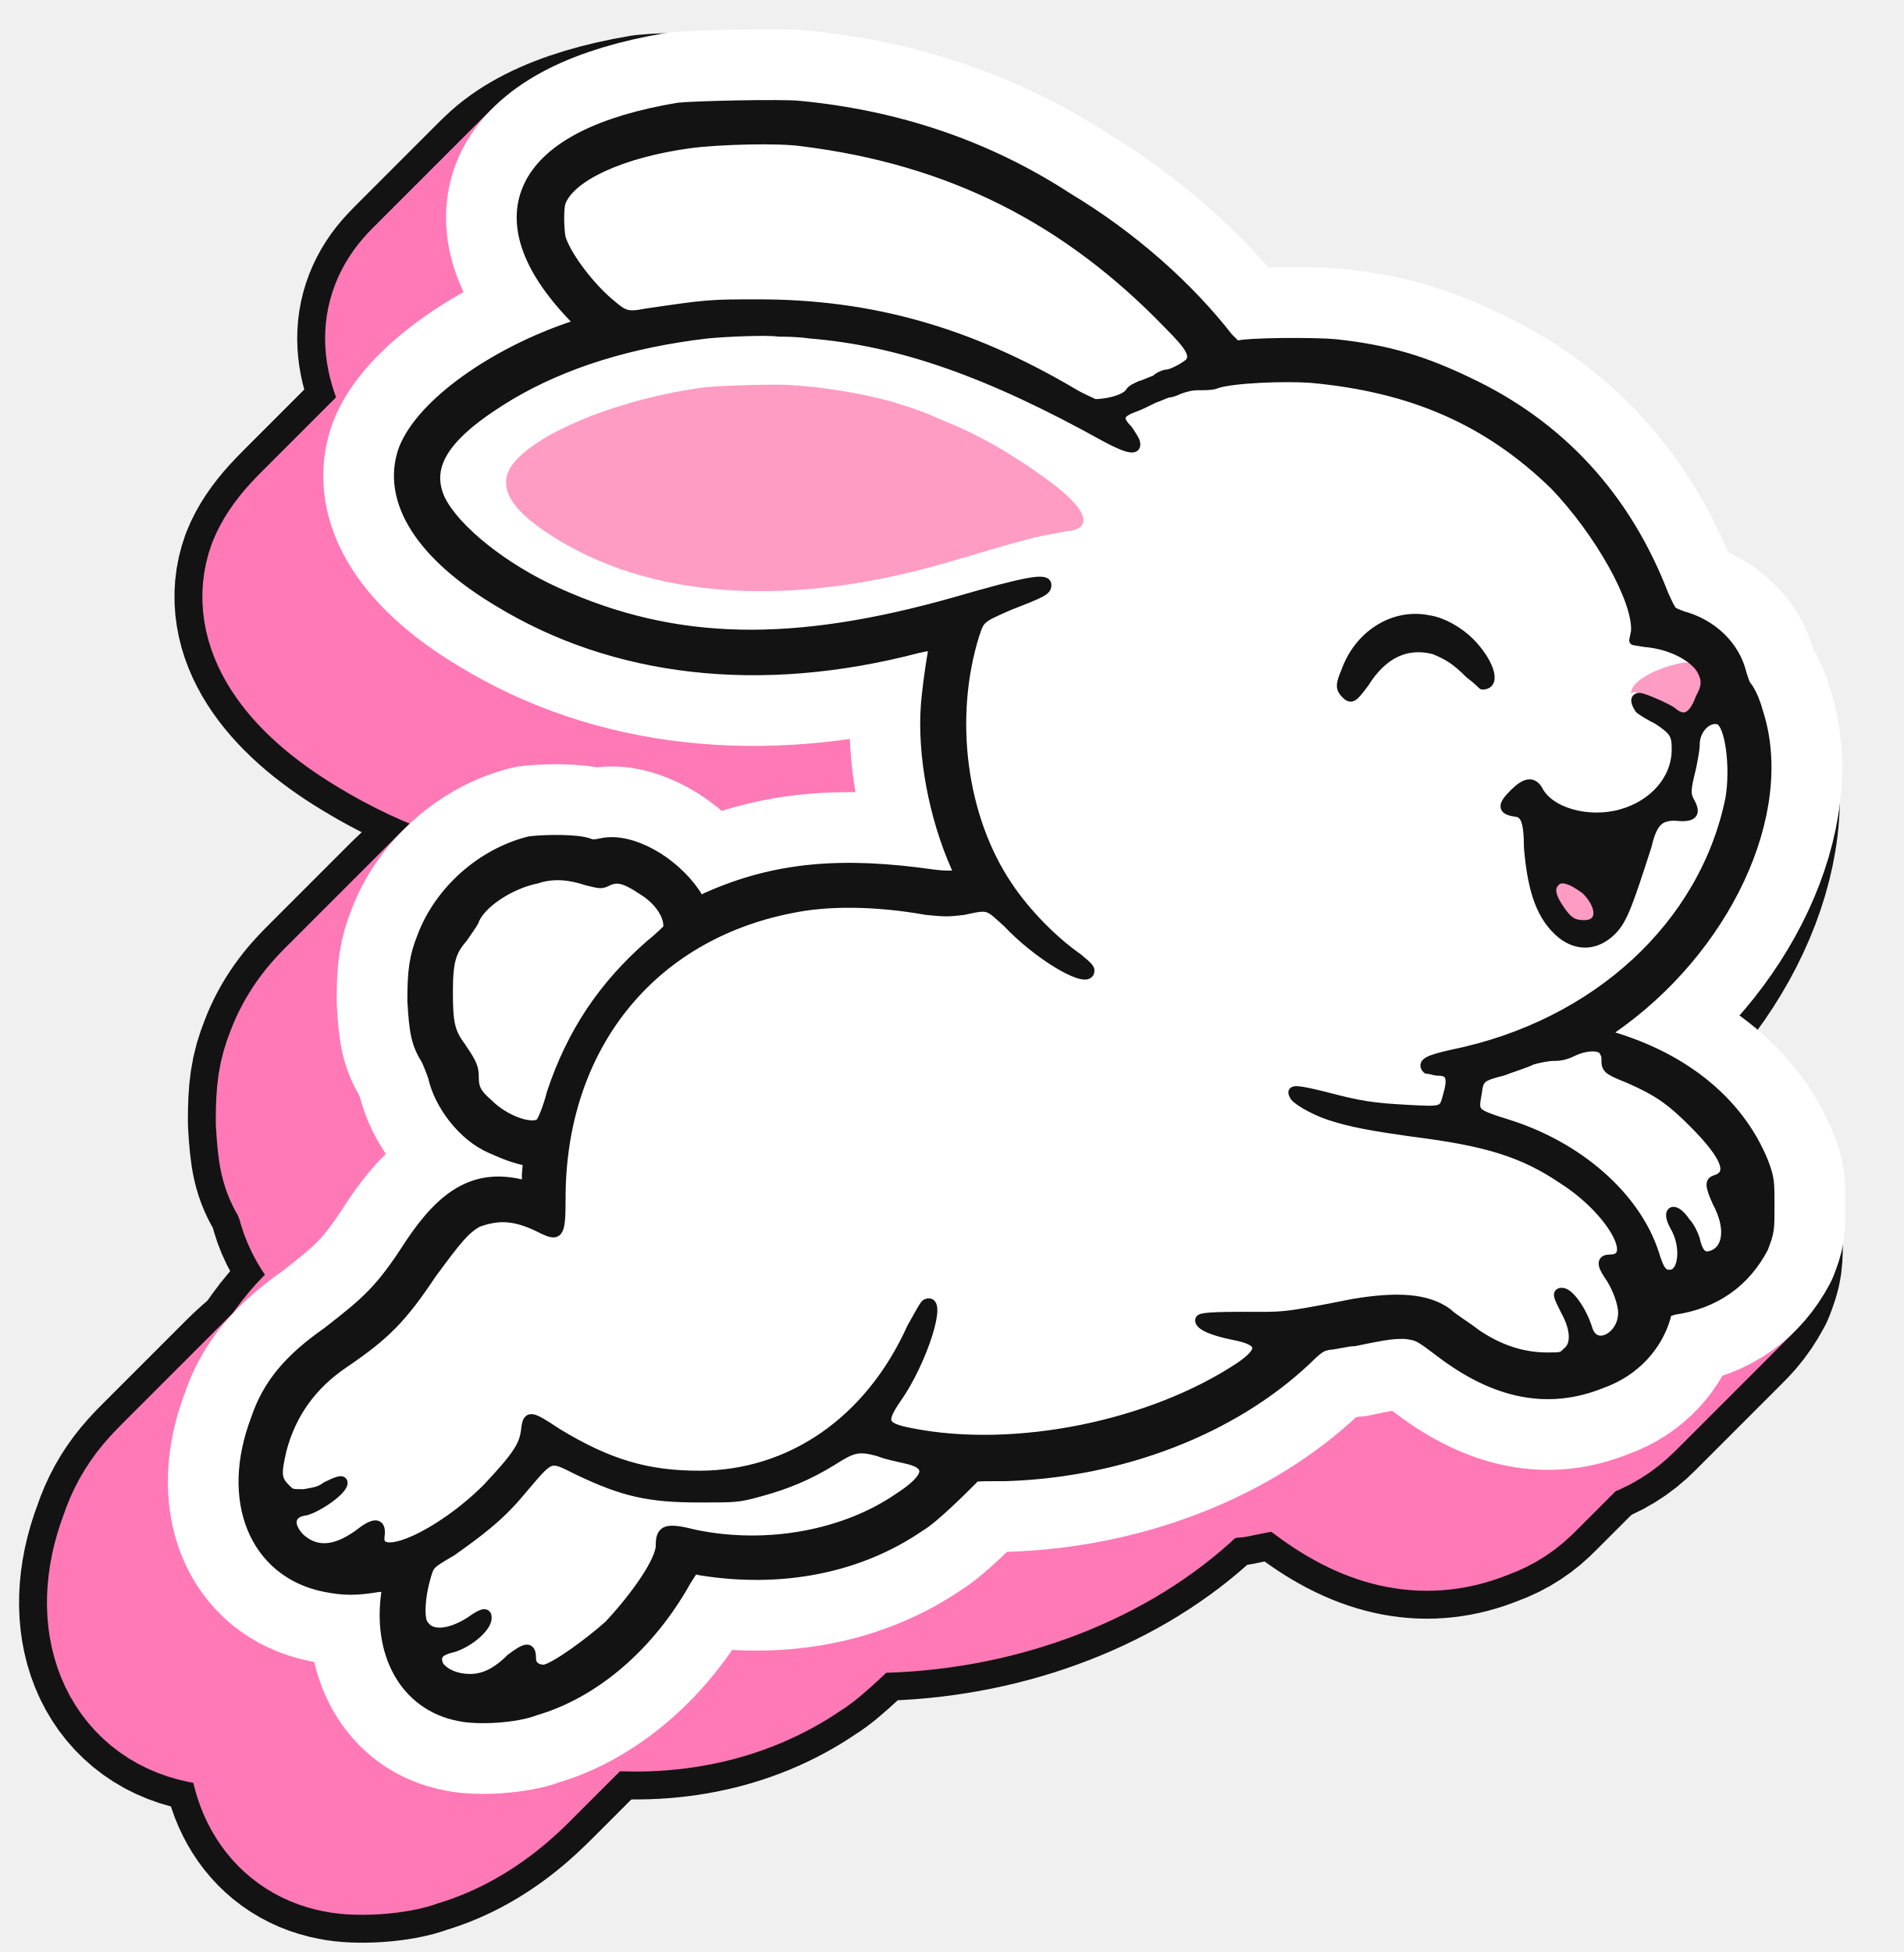
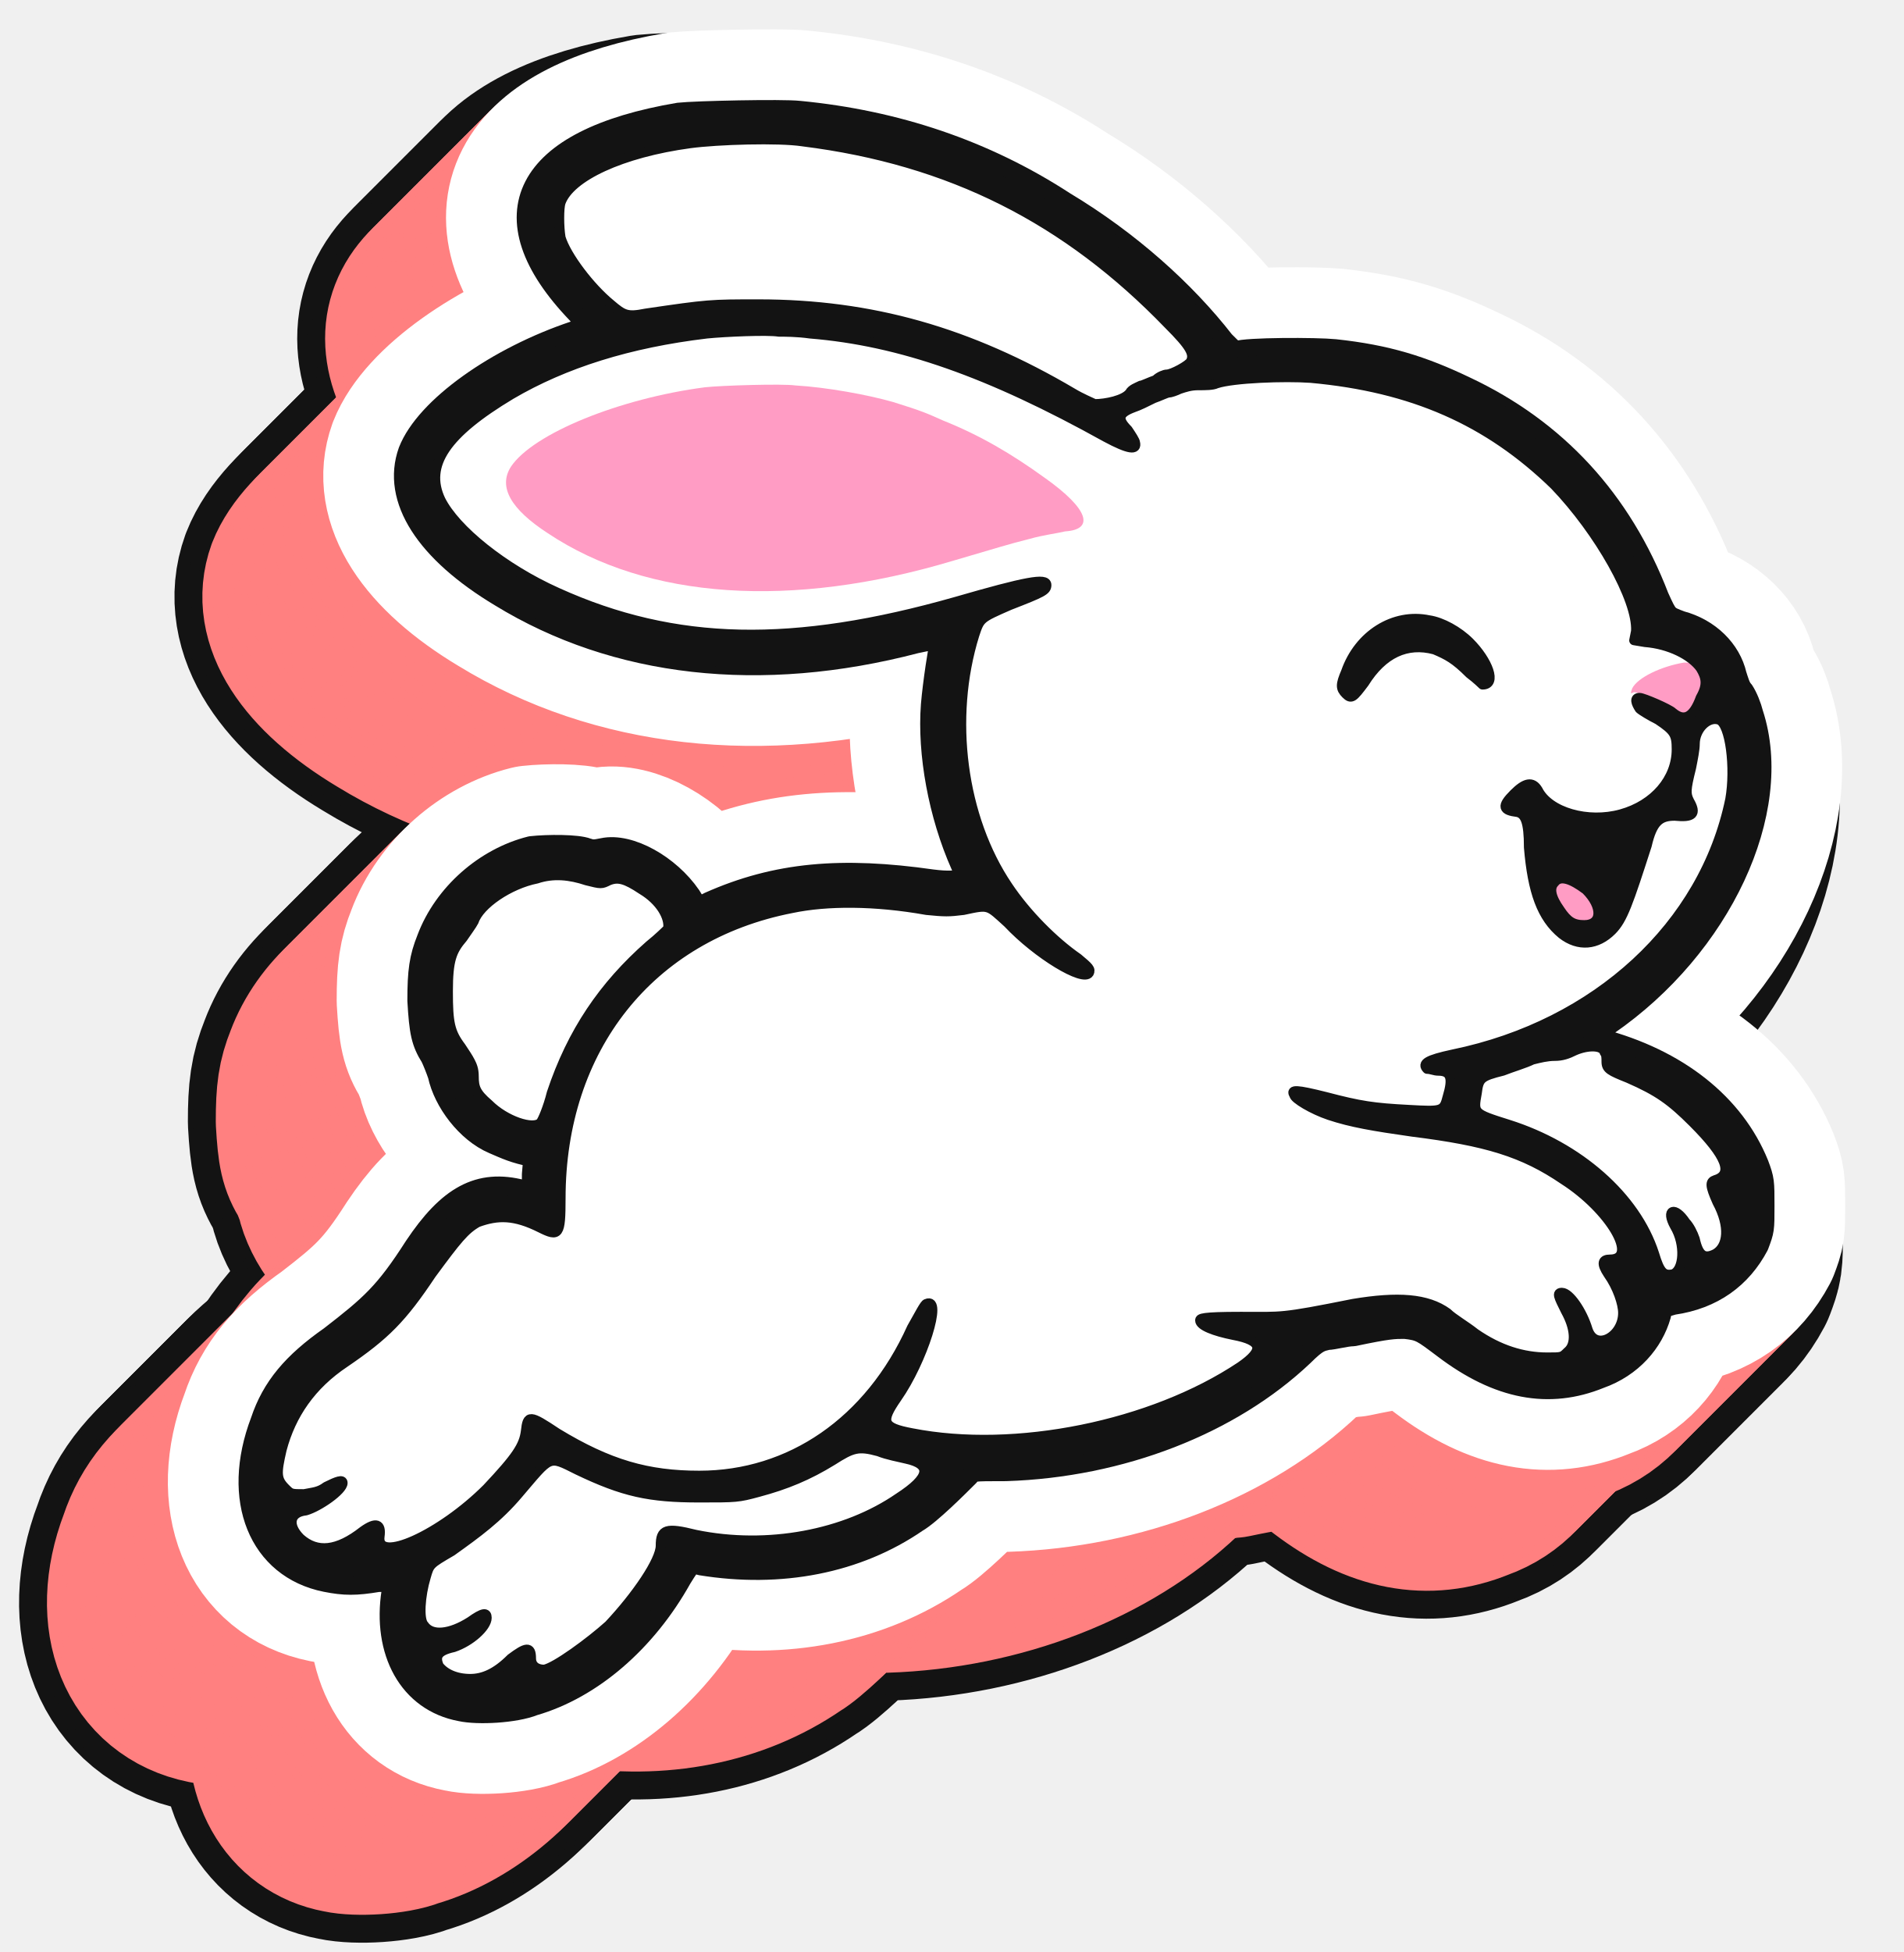
<svg xmlns="http://www.w3.org/2000/svg" width="119" height="122" viewBox="-63 -57 119 122">
  <defs>
    <path id="cut" d="m739 180c-52 5-100 21-143 49c-35 21-65 48-86 75c-5 5-6 6-8 6c-5-2-43-2-53-1c-28 3-47 9-70 20c-49 23-84 61-104 113c-5 11-5 11-13 14c-15 4-26 15-29 28c-1 3-2 7-4 9c-2 3-4 8-5 12c-17 52 17 125 78 167c6 3 10 7 10 7c0 1-3 2-6 3c-42 11-72 35-85 67c-3 8-3 9-3 22c0 13 0 13 3 21c9 17 24 28 45 31c7 2 7 2 8 7c4 14 15 27 32 33c27 11 54 6 83-16c12-9 13-10 22-11c6 0 9 0 28 4c4 0 11 2 14 2c4 1 6 1 14 9c39 37 98 60 160 62c19 0 19 0 21 3c6 6 21 21 28 25c32 22 73 30 116 23c3-1 6-1 6-1c0 0 3 4 6 9c19 34 48 59 79 68c10 4 30 5 39 3c27-5 41-31 36-63c-1-4-1-7-1-8c1 0 5 1 10 1c12 2 18 2 28 0c35-7 50-43 34-85c-6-18-17-31-37-45c-22-17-30-24-46-49c-18-27-34-36-57-30c-3 1-6 1-6 1c-1 0-1-5-1-11c-1-11-1-11 1-11c10-2 14-4 21-7c14-6 26-22 29-36c1-3 3-8 4-10c5-8 6-13 7-30c0-16-1-23-5-33c-9-24-31-43-55-49c-9-1-25-1-30 1c-3 1-4 1-9 0c-14-3-35 9-46 25c-5 8-4 8-12 4c-36-16-71-19-120-12c-8 1-14 1-18-1c-3-1-3-1 1-9c12-27 18-60 16-86c-1-12-4-31-5-35c-2-3 1-3 15 0c84 22 162 13 224-25c40-24 58-52 49-77c-9-23-47-50-89-64c-10-3-10-3-2-12c50-52 29-92-54-106c-9-1-56-2-65-1z" />
    <path id="sil" d="m739 180c-52 5-100 21-143 49c-35 21-65 48-86 75c-5 5-6 6-8 6c-5-2-43-2-53-1c-28 3-47 9-70 20c-49 23-84 61-104 113c-5 11-5 11-13 14c-15 4-26 15-29 28c-1 3-2 7-4 9c-2 3-4 8-5 12c-17 52 17 125 78 167c6 3 10 7 10 7c0 1-3 2-6 3c-42 11-72 35-85 67c-3 8-3 9-3 22c0 13 0 13 3 21c9 17 24 28 45 31c7 2 7 2 8 7c4 14 15 27 32 33c27 11 54 6 83-16c12-9 13-10 22-11c6 0 9 0 28 4c4 0 11 2 14 2c4 1 6 1 14 9c39 37 98 60 160 62c19 0 19 0 21 3c6 6 21 21 28 25c32 22 73 30 116 23c3-1 6-1 6-1c0 0 3 4 6 9c19 34 48 59 79 68c10 4 30 5 39 3c27-5 41-31 36-63c-1-4-1-7-1-8c1 0 5 1 10 1c12 2 18 2 28 0c35-7 50-43 34-85c-6-18-17-31-37-45c-22-17-30-24-46-49c-18-27-34-36-57-30c-3 1-6 1-6 1c-1 0-1-5-1-11c-1-11-1-11 1-11c10-2 14-4 21-7c14-6 26-22 29-36c1-3 3-8 4-10c5-8 6-13 7-30c0-16-1-23-5-33c-9-24-31-43-55-49c-9-1-25-1-30 1c-3 1-4 1-9 0c-14-3-35 9-46 25c-5 8-4 8-12 4c-36-16-71-19-120-12c-8 1-14 1-18-1c-3-1-3-1 1-9c12-27 18-60 16-86c-1-12-4-31-5-35c-2-3 1-3 15 0c84 22 162 13 224-25c40-24 58-52 49-77c-9-23-47-50-89-64c-10-3-10-3-2-12c50-52 29-92-54-106c-9-1-56-2-65-1z" />
  </defs>
  <g transform="scale(-0.1154734 0.1154734) translate(-626 -612)">
    <use href="#cut" x="65.45" y="65.45" fill="#131313" stroke="#131313" stroke-width="120.84" stroke-linejoin="round" />
    <use href="#cut" x="62.73" y="62.73" fill="#131313" stroke="#131313" stroke-width="120.84" stroke-linejoin="round" />
    <use href="#cut" x="60.00" y="60.00" fill="#131313" stroke="#131313" stroke-width="120.84" stroke-linejoin="round" />
    <use href="#cut" x="57.27" y="57.27" fill="#131313" stroke="#131313" stroke-width="120.84" stroke-linejoin="round" />
    <use href="#cut" x="54.54" y="54.54" fill="#131313" stroke="#131313" stroke-width="120.84" stroke-linejoin="round" />
    <use href="#cut" x="51.82" y="51.82" fill="#131313" stroke="#131313" stroke-width="120.84" stroke-linejoin="round" />
    <use href="#cut" x="49.09" y="49.09" fill="#131313" stroke="#131313" stroke-width="120.84" stroke-linejoin="round" />
    <use href="#cut" x="46.36" y="46.36" fill="#131313" stroke="#131313" stroke-width="120.84" stroke-linejoin="round" />
    <use href="#cut" x="43.64" y="43.64" fill="#131313" stroke="#131313" stroke-width="120.84" stroke-linejoin="round" />
    <use href="#cut" x="40.91" y="40.91" fill="#131313" stroke="#131313" stroke-width="120.84" stroke-linejoin="round" />
    <use href="#cut" x="38.18" y="38.18" fill="#131313" stroke="#131313" stroke-width="120.84" stroke-linejoin="round" />
    <use href="#cut" x="35.45" y="35.45" fill="#131313" stroke="#131313" stroke-width="120.84" stroke-linejoin="round" />
    <use href="#cut" x="32.73" y="32.73" fill="#131313" stroke="#131313" stroke-width="120.84" stroke-linejoin="round" />
    <use href="#cut" x="30.00" y="30.00" fill="#131313" stroke="#131313" stroke-width="120.84" stroke-linejoin="round" />
    <use href="#cut" x="27.27" y="27.27" fill="#131313" stroke="#131313" stroke-width="120.84" stroke-linejoin="round" />
    <use href="#cut" x="24.55" y="24.55" fill="#131313" stroke="#131313" stroke-width="120.84" stroke-linejoin="round" />
    <use href="#cut" x="21.82" y="21.82" fill="#131313" stroke="#131313" stroke-width="120.84" stroke-linejoin="round" />
    <use href="#cut" x="19.09" y="19.09" fill="#131313" stroke="#131313" stroke-width="120.84" stroke-linejoin="round" />
    <use href="#cut" x="16.36" y="16.36" fill="#131313" stroke="#131313" stroke-width="120.84" stroke-linejoin="round" />
-     <use href="#cut" x="65.45" y="65.45" fill="#ff79b6" stroke="#ff79b6" stroke-width="90.63" stroke-linejoin="round" />
-     <use href="#cut" x="62.73" y="62.73" fill="#ff79b6" stroke="#ff79b6" stroke-width="90.63" stroke-linejoin="round" />
-     <use href="#cut" x="60.00" y="60.00" fill="#ff79b6" stroke="#ff79b6" stroke-width="90.63" stroke-linejoin="round" />
-     <use href="#cut" x="57.27" y="57.27" fill="#ff79b6" stroke="#ff79b6" stroke-width="90.63" stroke-linejoin="round" />
-     <use href="#cut" x="54.54" y="54.54" fill="#ff79b6" stroke="#ff79b6" stroke-width="90.63" stroke-linejoin="round" />
-     <use href="#cut" x="51.82" y="51.82" fill="#ff79b6" stroke="#ff79b6" stroke-width="90.63" stroke-linejoin="round" />
-     <use href="#cut" x="49.09" y="49.09" fill="#ff79b6" stroke="#ff79b6" stroke-width="90.63" stroke-linejoin="round" />
-     <use href="#cut" x="46.36" y="46.36" fill="#ff79b6" stroke="#ff79b6" stroke-width="90.63" stroke-linejoin="round" />
-     <use href="#cut" x="43.64" y="43.64" fill="#ff79b6" stroke="#ff79b6" stroke-width="90.63" stroke-linejoin="round" />
-     <use href="#cut" x="40.91" y="40.91" fill="#ff79b6" stroke="#ff79b6" stroke-width="90.63" stroke-linejoin="round" />
-     <use href="#cut" x="38.18" y="38.18" fill="#ff79b6" stroke="#ff79b6" stroke-width="90.63" stroke-linejoin="round" />
-     <use href="#cut" x="35.45" y="35.45" fill="#ff79b6" stroke="#ff79b6" stroke-width="90.63" stroke-linejoin="round" />
-     <use href="#cut" x="32.73" y="32.73" fill="#ff79b6" stroke="#ff79b6" stroke-width="90.63" stroke-linejoin="round" />
-     <use href="#cut" x="30.00" y="30.00" fill="#ff79b6" stroke="#ff79b6" stroke-width="90.63" stroke-linejoin="round" />
-     <use href="#cut" x="27.27" y="27.27" fill="#ff79b6" stroke="#ff79b6" stroke-width="90.63" stroke-linejoin="round" />
-     <use href="#cut" x="24.55" y="24.55" fill="#ff79b6" stroke="#ff79b6" stroke-width="90.63" stroke-linejoin="round" />
-     <use href="#cut" x="21.82" y="21.82" fill="#ff79b6" stroke="#ff79b6" stroke-width="90.63" stroke-linejoin="round" />
-     <use href="#cut" x="19.09" y="19.09" fill="#ff79b6" stroke="#ff79b6" stroke-width="90.63" stroke-linejoin="round" />
-     <use href="#cut" x="16.36" y="16.36" fill="#ff79b6" stroke="#ff79b6" stroke-width="90.63" stroke-linejoin="round" />
-     <use href="#cut" x="13.64" y="13.64" fill="#ff79b6" stroke="#ff79b6" stroke-width="90.63" stroke-linejoin="round" />
-     <use href="#cut" x="10.91" y="10.91" fill="#ff79b6" stroke="#ff79b6" stroke-width="90.63" stroke-linejoin="round" />
-     <use href="#cut" x="8.18" y="8.18" fill="#ff79b6" stroke="#ff79b6" stroke-width="90.63" stroke-linejoin="round" />
-     <use href="#cut" x="5.45" y="5.45" fill="#ff79b6" stroke="#ff79b6" stroke-width="90.63" stroke-linejoin="round" />
-     <use href="#cut" x="2.73" y="2.73" fill="#ff79b6" stroke="#ff79b6" stroke-width="90.63" stroke-linejoin="round" />
+     <use href="#cut" x="65.45" y="65.45" fill="#ff8080" stroke="#ff8080" stroke-width="90.63" stroke-linejoin="round" />
+     <use href="#cut" x="62.73" y="62.73" fill="#ff8080" stroke="#ff8080" stroke-width="90.63" stroke-linejoin="round" />
+     <use href="#cut" x="60.00" y="60.00" fill="#ff8080" stroke="#ff8080" stroke-width="90.63" stroke-linejoin="round" />
+     <use href="#cut" x="57.27" y="57.27" fill="#ff8080" stroke="#ff8080" stroke-width="90.63" stroke-linejoin="round" />
+     <use href="#cut" x="54.54" y="54.54" fill="#ff8080" stroke="#ff8080" stroke-width="90.63" stroke-linejoin="round" />
+     <use href="#cut" x="51.82" y="51.82" fill="#ff8080" stroke="#ff8080" stroke-width="90.63" stroke-linejoin="round" />
+     <use href="#cut" x="49.09" y="49.09" fill="#ff8080" stroke="#ff8080" stroke-width="90.63" stroke-linejoin="round" />
+     <use href="#cut" x="46.36" y="46.36" fill="#ff8080" stroke="#ff8080" stroke-width="90.63" stroke-linejoin="round" />
+     <use href="#cut" x="43.64" y="43.64" fill="#ff8080" stroke="#ff8080" stroke-width="90.63" stroke-linejoin="round" />
+     <use href="#cut" x="40.91" y="40.91" fill="#ff8080" stroke="#ff8080" stroke-width="90.63" stroke-linejoin="round" />
+     <use href="#cut" x="38.18" y="38.18" fill="#ff8080" stroke="#ff8080" stroke-width="90.63" stroke-linejoin="round" />
+     <use href="#cut" x="35.45" y="35.45" fill="#ff8080" stroke="#ff8080" stroke-width="90.63" stroke-linejoin="round" />
+     <use href="#cut" x="32.73" y="32.73" fill="#ff8080" stroke="#ff8080" stroke-width="90.63" stroke-linejoin="round" />
+     <use href="#cut" x="30.00" y="30.00" fill="#ff8080" stroke="#ff8080" stroke-width="90.63" stroke-linejoin="round" />
+     <use href="#cut" x="27.27" y="27.27" fill="#ff8080" stroke="#ff8080" stroke-width="90.63" stroke-linejoin="round" />
+     <use href="#cut" x="24.55" y="24.55" fill="#ff8080" stroke="#ff8080" stroke-width="90.63" stroke-linejoin="round" />
+     <use href="#cut" x="21.82" y="21.82" fill="#ff8080" stroke="#ff8080" stroke-width="90.63" stroke-linejoin="round" />
+     <use href="#cut" x="19.09" y="19.09" fill="#ff8080" stroke="#ff8080" stroke-width="90.63" stroke-linejoin="round" />
+     <use href="#cut" x="16.36" y="16.36" fill="#ff8080" stroke="#ff8080" stroke-width="90.63" stroke-linejoin="round" />
+     <use href="#cut" x="13.64" y="13.64" fill="#ff8080" stroke="#ff8080" stroke-width="90.63" stroke-linejoin="round" />
+     <use href="#cut" x="10.91" y="10.91" fill="#ff8080" stroke="#ff8080" stroke-width="90.63" stroke-linejoin="round" />
+     <use href="#cut" x="8.18" y="8.18" fill="#ff8080" stroke="#ff8080" stroke-width="90.63" stroke-linejoin="round" />
+     <use href="#cut" x="5.45" y="5.45" fill="#ff8080" stroke="#ff8080" stroke-width="90.63" stroke-linejoin="round" />
+     <use href="#cut" x="2.73" y="2.73" fill="#ff8080" stroke="#ff8080" stroke-width="90.63" stroke-linejoin="round" />
    <use href="#cut" fill="#ffffff" stroke="#ffffff" stroke-width="90.63" stroke-linejoin="round" />
    <use href="#sil" fill="#131313" stroke="#131313" stroke-width="14.10" stroke-linejoin="round" />
    <path d="m739 180c-52 5-100 21-143 49c-35 21-65 48-86 75c-5 5-6 6-8 6c-5-2-43-2-53-1c-28 3-47 9-70 20c-49 23-84 61-104 113c-5 11-5 11-13 14c-15 4-26 15-29 28c-1 3-2 7-4 9c-2 3-4 8-5 12c-17 52 17 125 78 167c6 3 10 7 10 7c0 1-3 2-6 3c-42 11-72 35-85 67c-3 8-3 9-3 22c0 13 0 13 3 21c9 17 24 28 45 31c7 2 7 2 8 7c4 14 15 27 32 33c27 11 54 6 83-16c12-9 13-10 22-11c6 0 9 0 28 4c4 0 11 2 14 2c4 1 6 1 14 9c39 37 98 60 160 62c19 0 19 0 21 3c6 6 21 21 28 25c32 22 73 30 116 23c3-1 6-1 6-1c0 0 3 4 6 9c19 34 48 59 79 68c10 4 30 5 39 3c27-5 41-31 36-63c-1-4-1-7-1-8c1 0 5 1 10 1c12 2 18 2 28 0c35-7 50-43 34-85c-6-18-17-31-37-45c-22-17-30-24-46-49c-18-27-34-36-57-30c-3 1-6 1-6 1c-1 0-1-5-1-11c-1-11-1-11 1-11c10-2 14-4 21-7c14-6 26-22 29-36c1-3 3-8 4-10c5-8 6-13 7-30c0-16-1-23-5-33c-9-24-31-43-55-49c-9-1-25-1-30 1c-3 1-4 1-9 0c-14-3-35 9-46 25c-5 8-4 8-12 4c-36-16-71-19-120-12c-8 1-14 1-18-1c-3-1-3-1 1-9c12-27 18-60 16-86c-1-12-4-31-5-35c-2-3 1-3 15 0c84 22 162 13 224-25c40-24 58-52 49-77c-9-23-47-50-89-64c-10-3-10-3-2-12c50-52 29-92-54-106c-9-1-56-2-65-1z" fill="#ffffff" />
    <path d="m741 327c-17 1-39 5-53 9c-16 5-18 6-27 10c-20 8-37 18-55 31c-24 17-27 28-11 29c4 1 12 2 19 4c12 3 18 5 42 12c87 26 165 21 219-15c20-13 27-25 20-36c-12-18-59-37-105-43c-9-1-42-2-49-1zm-489 152c-4 4-4 11 1 21c3 7 4 7 7 7c2 0 3 0 3-1c0-2 6-6 8-7c1 0 5-1 8-3c4-2 7-3 8-3c2 1 2 1 1-2c-3-6-16-12-28-14c-4 0-5 0-8 2zm76 114c-9 3-18 10-21 17c-2 4-2 4 0 7c7 7 20-2 24-17c3-8 3-9-3-7z" fill="#ff9cc4" />
    <path d="m739 180c-46 5-79 15-118 35c-42 21-85 55-111 89c-5 5-6 6-8 5c-6-1-45-1-56 0c-26 4-46 9-67 20c-49 23-85 63-105 113c-4 11-4 11-11 13c-16 5-27 16-30 30c-1 3-2 5-2 6c-2 1-7 12-9 20c-2 7-2 11-2 23c0 51 33 105 85 139c4 3 7 6 7 6c0 1-3 2-7 3c-28 8-44 17-60 33c-36 34-38 77-5 99c8 5 16 8 26 9c7 2 7 2 9 7c4 18 20 31 43 37c22 6 46-1 71-20c12-9 13-10 22-11c6 0 9 0 28 4c4 0 11 1 14 2c4 1 6 1 15 10c38 36 98 59 159 61c19 0 19 0 21 3c32 39 87 57 144 48c3-1 6-1 6-1c1 0 2 2 3 5c8 14 24 35 37 47c26 22 61 34 86 27c26-6 39-31 34-62c-1-4-1-7-1-8c1 0 5 1 10 1c51 9 81-29 64-80c-7-21-18-35-39-50c-22-16-29-24-45-48c-14-20-25-29-39-32c-7-1-8-1-23 2c-3 0-3 0-3-8c0-4 0-9-1-11c0-2 0-3 2-3c1-1 5-1 8-2c19-4 37-21 42-40c1-4 3-10 4-12c7-10 9-35 6-51c-7-28-31-53-59-59c-8-2-24-2-29 0c-4 1-6 1-10 0c-14-3-35 9-46 25c-5 8-4 8-12 4c-36-16-71-19-120-12c-8 1-14 1-18-1c-3-1-3-1 1-10c12-26 18-59 16-85c-1-12-4-31-5-35c-2-3 1-3 15 0c77 20 147 15 206-15c59-30 83-68 61-98c-16-21-49-42-83-53c-10-3-10-3-1-13c49-51 28-91-55-105c-9-1-57-2-65-1zm59 16c37 5 65 18 70 32c1 3 1 13 0 19c-3 10-16 27-27 36c-7 6-9 7-19 5c-34-5-35-5-61-5c-61 0-114 15-170 48c-5 3-10 5-12 6c-6 0-16-2-19-6c-1-2-4-3-6-4c-1 0-5-2-8-3c-2-2-5-3-6-3c-3 0-12-5-13-7c-2-4 0-8 12-20c55-57 118-89 198-99c13-2 46-1 61 1zm-9 103c42 5 77 16 106 33c35 21 47 38 38 57c-8 16-34 37-63 50c-64 29-128 30-216 5c-38-11-49-13-49-9c0 3 2 4 20 11c16 7 16 7 19 16c14 45 7 99-18 136c-10 15-25 30-38 39c-6 5-7 6-6 8c3 5 28-10 44-27c11-10 10-10 24-7c8 1 10 1 20 0c28-5 54-5 73-1c77 15 125 76 125 157c0 20 1 21 11 16c14-7 23-7 34-3c7 4 11 9 25 28c16 24 25 33 47 48c18 12 29 28 34 47c3 13 3 16-2 21c-3 3-3 3-10 3c-5-1-8-1-12-4c-6-3-9-4-9-2c0 4 13 13 20 15c9 1 10 8 3 15c-9 8-20 7-34-4c-7-5-10-4-9 3c2 15-33-1-58-26c-16-17-20-23-21-31c-1-9-2-9-17 1c-28 17-49 23-77 23c-49 0-92-29-115-80c-4-7-7-13-8-13c-9-4 2 31 16 51c9 13 8 16-8 19c-56 11-130-4-178-36c-13-9-12-14 4-17c10-2 18-5 18-8c0-1-1-2-22-2c-23 0-21 1-61-7c-24-4-40-3-51 5c-3 3-10 7-15 11c-13 9-26 13-39 13c-8 0-8 0-11-3c-5-4-4-13 1-22c4-8 5-10 2-10c-4 0-11 10-14 20c-4 12-19 4-19-9c0-5 3-14 8-21c4-6 3-8-1-8c-16 0 0-27 25-43c22-15 42-21 82-26c21-3 33-5 45-9c9-3 19-9 19-11c2-3-1-3-17 1c-19 5-26 6-45 7c-18 1-19 1-21-7c-3-10-2-14 5-14c2 0 4-1 6-1c3-3 0-5-14-8c-78-16-136-70-150-138c-3-17 0-41 6-43c6-2 13 5 13 13c0 3 1 8 2 13c3 12 3 14 1 18c-4 7-2 9 8 8c8 0 12 3 15 16c10 31 13 40 19 46c8 8 18 9 27 2c11-9 16-23 18-47c0-14 2-18 6-19c8-1 9-3 2-10c-6-6-10-7-13-2c-6 12-27 18-45 13c-18-5-30-19-30-35c0-8 1-10 10-16c4-2 9-5 10-6c2-3 3-6 0-6c-2 0-16 6-18 8c-6 5-11 3-15-8c-4-7-3-11 0-16c5-7 17-13 30-14l6-1l-1-5c-1-17 20-54 44-79c36-35 77-53 132-58c14-1 42 0 51 3c2 1 6 1 10 1c4 0 7 1 10 2c2 1 5 2 6 2c1 0 5 2 8 3c4 2 8 4 11 5c8 3 9 6 3 12c-2 3-4 6-4 7c-1 4 3 4 16-3c63-35 111-52 160-56c7-1 14-1 17-1c6-1 29 0 39 1zm92 295c15 3 31 14 34 23c1 2 4 6 6 9c6 7 8 12 8 29c0 17-1 22-7 30c-2 3-4 6-5 8c-1 2-2 4-2 8c0 6-1 9-8 15c-9 9-24 14-28 10c-1-1-4-8-6-16c-11-33-28-58-53-80c-5-4-9-8-10-9c-1-6 4-15 14-21c9-6 13-7 18-5c4 2 4 2 12 0c9-3 18-4 27-1zm-551 2c3 3 2 8-3 15c-4 6-7 8-13 8c-10 0-10-10-1-19c8-6 14-8 17-4zm-11 91c4 2 7 3 11 3c4 0 8 1 12 2c4 2 11 4 16 6c12 3 13 4 14 12c2 11 2 11-17 17c-38 12-69 39-79 70c-3 10-5 12-10 11c-6-2-7-16-1-26c5-9 0-11-6-2c-2 2-4 6-5 9c-2 9-5 11-11 8c-7-4-8-15-1-28c4-9 4-11 1-12c-10-3-6-13 12-31c12-12 19-17 35-24c10-4 12-5 12-9c0-2 0-4 1-5c1-4 9-4 16-1zm402 222c13 8 25 13 40 17c11 3 12 3 32 3c27 0 41-3 66-15c16-8 14-8 32 13c11 13 22 21 36 31c12 7 12 7 14 14c3 10 4 23 1 26c-4 6-14 5-25-2c-7-5-9-5-9-2c0 5 9 13 18 16c9 2 10 5 8 10c-3 4-9 7-17 7c-7 0-14-3-22-11c-8-6-11-7-11 0c0 4-3 6-7 6c-6-1-25-15-35-24c-15-16-28-35-28-43c0-9-3-10-19-6c-39 8-81 0-110-20c-17-11-18-18-4-21c4-1 10-2 15-4c11-3 14-2 25 5zm-323-455c-7 1-16 6-22 12c-10 10-15 23-7 23c0 0 3-3 7-6c8-8 12-10 19-13c15-4 28 2 38 18c6 8 7 9 10 6c3-3 3-5 0-12c-7-20-26-32-45-28z" fill="#131313" stroke="#131313" stroke-width="5.196" stroke-linejoin="round" />
  </g>
</svg>
